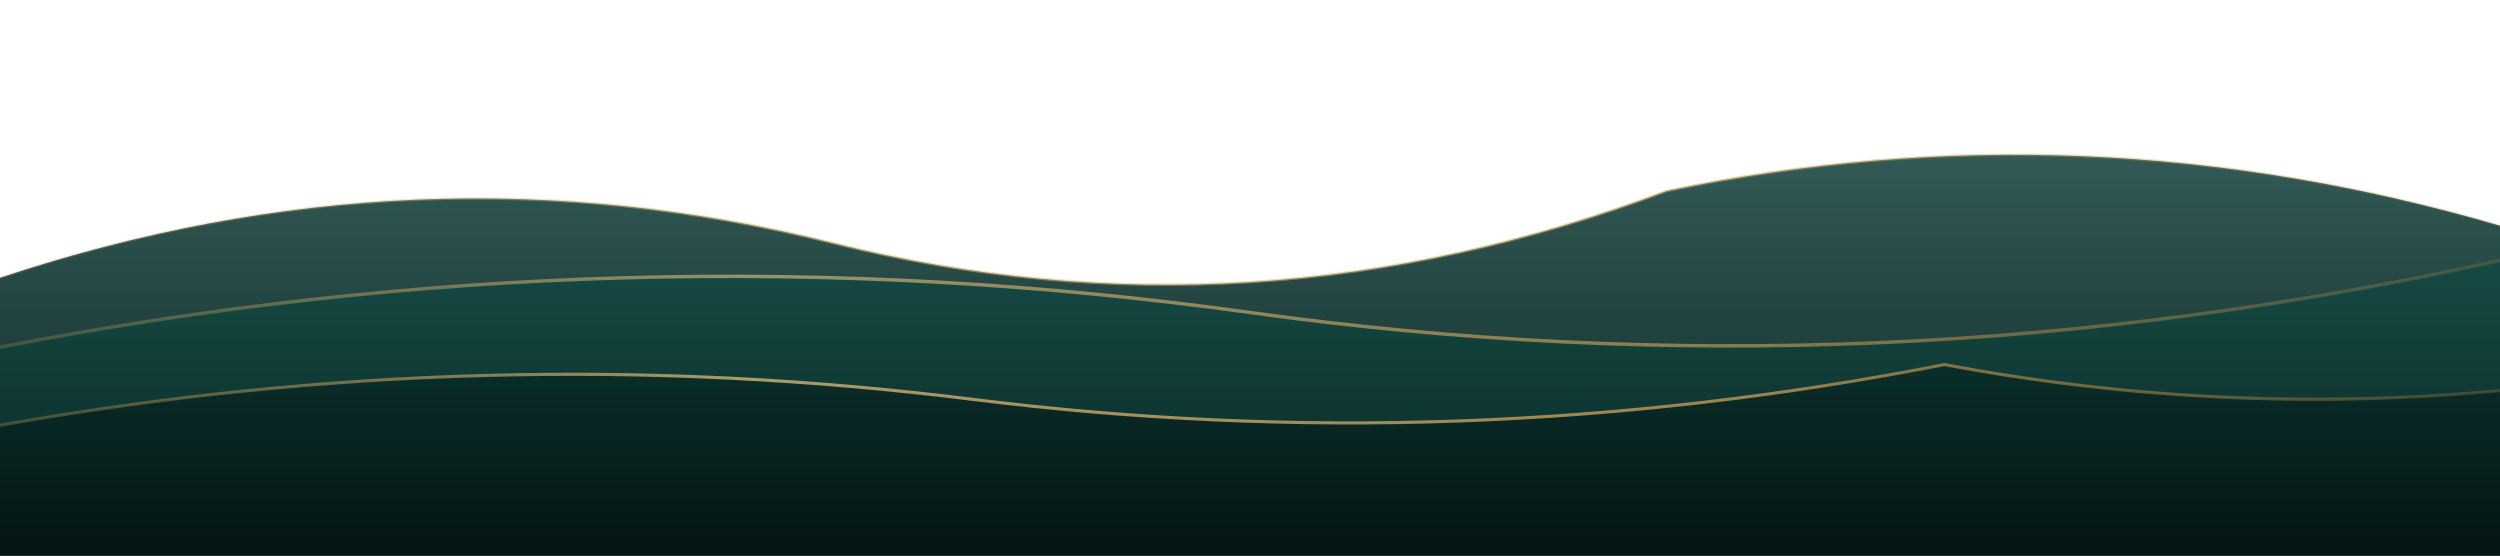
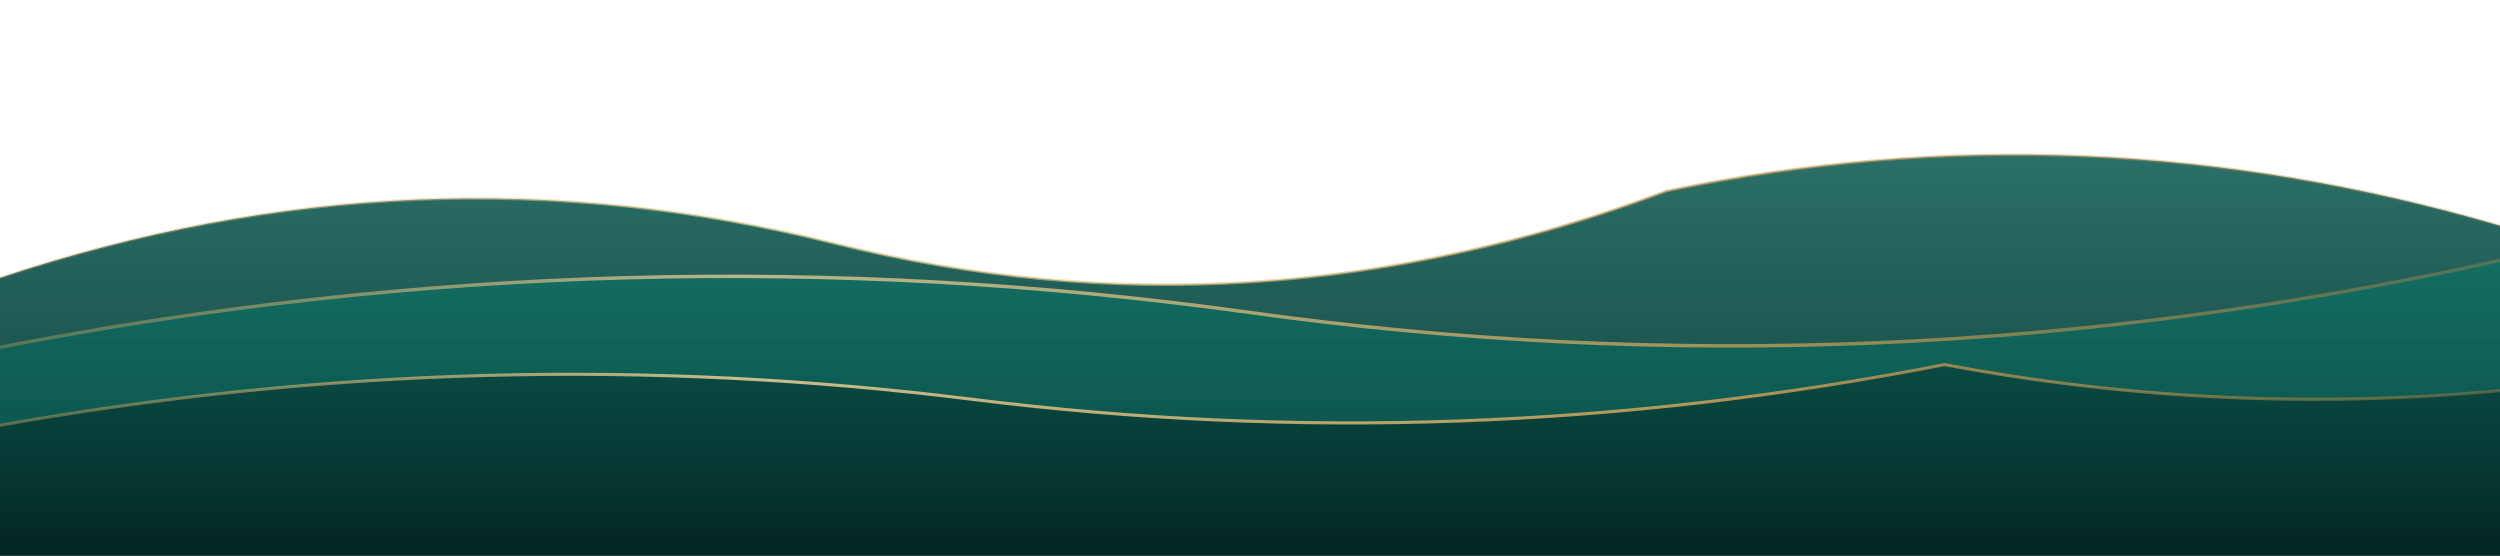
<svg xmlns="http://www.w3.org/2000/svg" viewBox="0 0 1440 320" preserveAspectRatio="none" fill="none" class="w-full h-full">
  <defs>
    <linearGradient id="tealGrad1" x1="0%" y1="0%" x2="0%" y2="100%">
-       <stop offset="0%" stop-color="#0E3D38" stop-opacity="0.85" />
-       <stop offset="100%" stop-color="#051C1A" stop-opacity="0.98" />
+       <stop offset="0%" stop-color="#0E5C53" stop-opacity="0.88" />
+       <stop offset="100%" stop-color="#063832" stop-opacity="0.98" />
    </linearGradient>
    <linearGradient id="tealGrad2" x1="0%" y1="0%" x2="0%" y2="100%">
-       <stop offset="0%" stop-color="#144A44" stop-opacity="0.9" />
-       <stop offset="100%" stop-color="#082522" stop-opacity="0.99" />
+       <stop offset="0%" stop-color="#126E63" stop-opacity="0.92" />
+       <stop offset="100%" stop-color="#084740" stop-opacity="0.99" />
    </linearGradient>
    <linearGradient id="tealGrad3" x1="0%" y1="0%" x2="0%" y2="100%">
-       <stop offset="0%" stop-color="#0A2D29" stop-opacity="0.95" />
-       <stop offset="100%" stop-color="#041513" stop-opacity="1" />
+       <stop offset="0%" stop-color="#094A42" stop-opacity="0.95" />
+       <stop offset="100%" stop-color="#042622" stop-opacity="1" />
    </linearGradient>
    <linearGradient id="goldStroke" x1="0%" y1="0%" x2="100%" y2="0%">
-       <stop offset="0%" stop-color="#D4A359" stop-opacity="0.3" />
-       <stop offset="30%" stop-color="#E8C37E" stop-opacity="0.8" />
-       <stop offset="70%" stop-color="#D4A359" stop-opacity="0.8" />
-       <stop offset="100%" stop-color="#B88942" stop-opacity="0.3" />
+       <stop offset="0%" stop-color="#D4A359" stop-opacity="0.4" />
+       <stop offset="30%" stop-color="#F3D79B" stop-opacity="0.85" />
+       <stop offset="70%" stop-color="#D4A359" stop-opacity="0.85" />
+       <stop offset="100%" stop-color="#B88942" stop-opacity="0.4" />
    </linearGradient>
  </defs>
  <path d="M0,160 Q240,80 480,140 T960,110 Q1200,60 1440,130 L1440,320 L0,320 Z" fill="url(#tealGrad1)" />
-   <path d="M0,160 Q240,80 480,140 T960,110 Q1200,60 1440,130" stroke="url(#goldStroke)" stroke-width="1.5" fill="none" opacity="0.6" />
+   <path d="M0,160 Q240,80 480,140 T960,110 Q1200,60 1440,130" stroke="url(#goldStroke)" stroke-width="1.5" fill="none" opacity="0.7" />
  <path d="M0,200 Q360,130 720,180 T1440,150 L1440,320 L0,320 Z" fill="url(#tealGrad2)" />
-   <path d="M0,200 Q360,130 720,180 T1440,150" stroke="url(#goldStroke)" stroke-width="2" fill="none" opacity="0.75" />
+   <path d="M0,200 Q360,130 720,180 T1440,150" stroke="url(#goldStroke)" stroke-width="2" fill="none" opacity="0.85" />
  <path d="M0,245 Q280,195 560,230 T1120,210 Q1280,240 1440,225 L1440,320 L0,320 Z" fill="url(#tealGrad3)" />
-   <path d="M0,245 Q280,195 560,230 T1120,210 Q1280,240 1440,225" stroke="url(#goldStroke)" stroke-width="1.8" fill="none" opacity="0.9" />
+   <path d="M0,245 Q280,195 560,230 T1120,210 Q1280,240 1440,225" stroke="url(#goldStroke)" stroke-width="1.8" fill="none" opacity="0.95" />
</svg>
